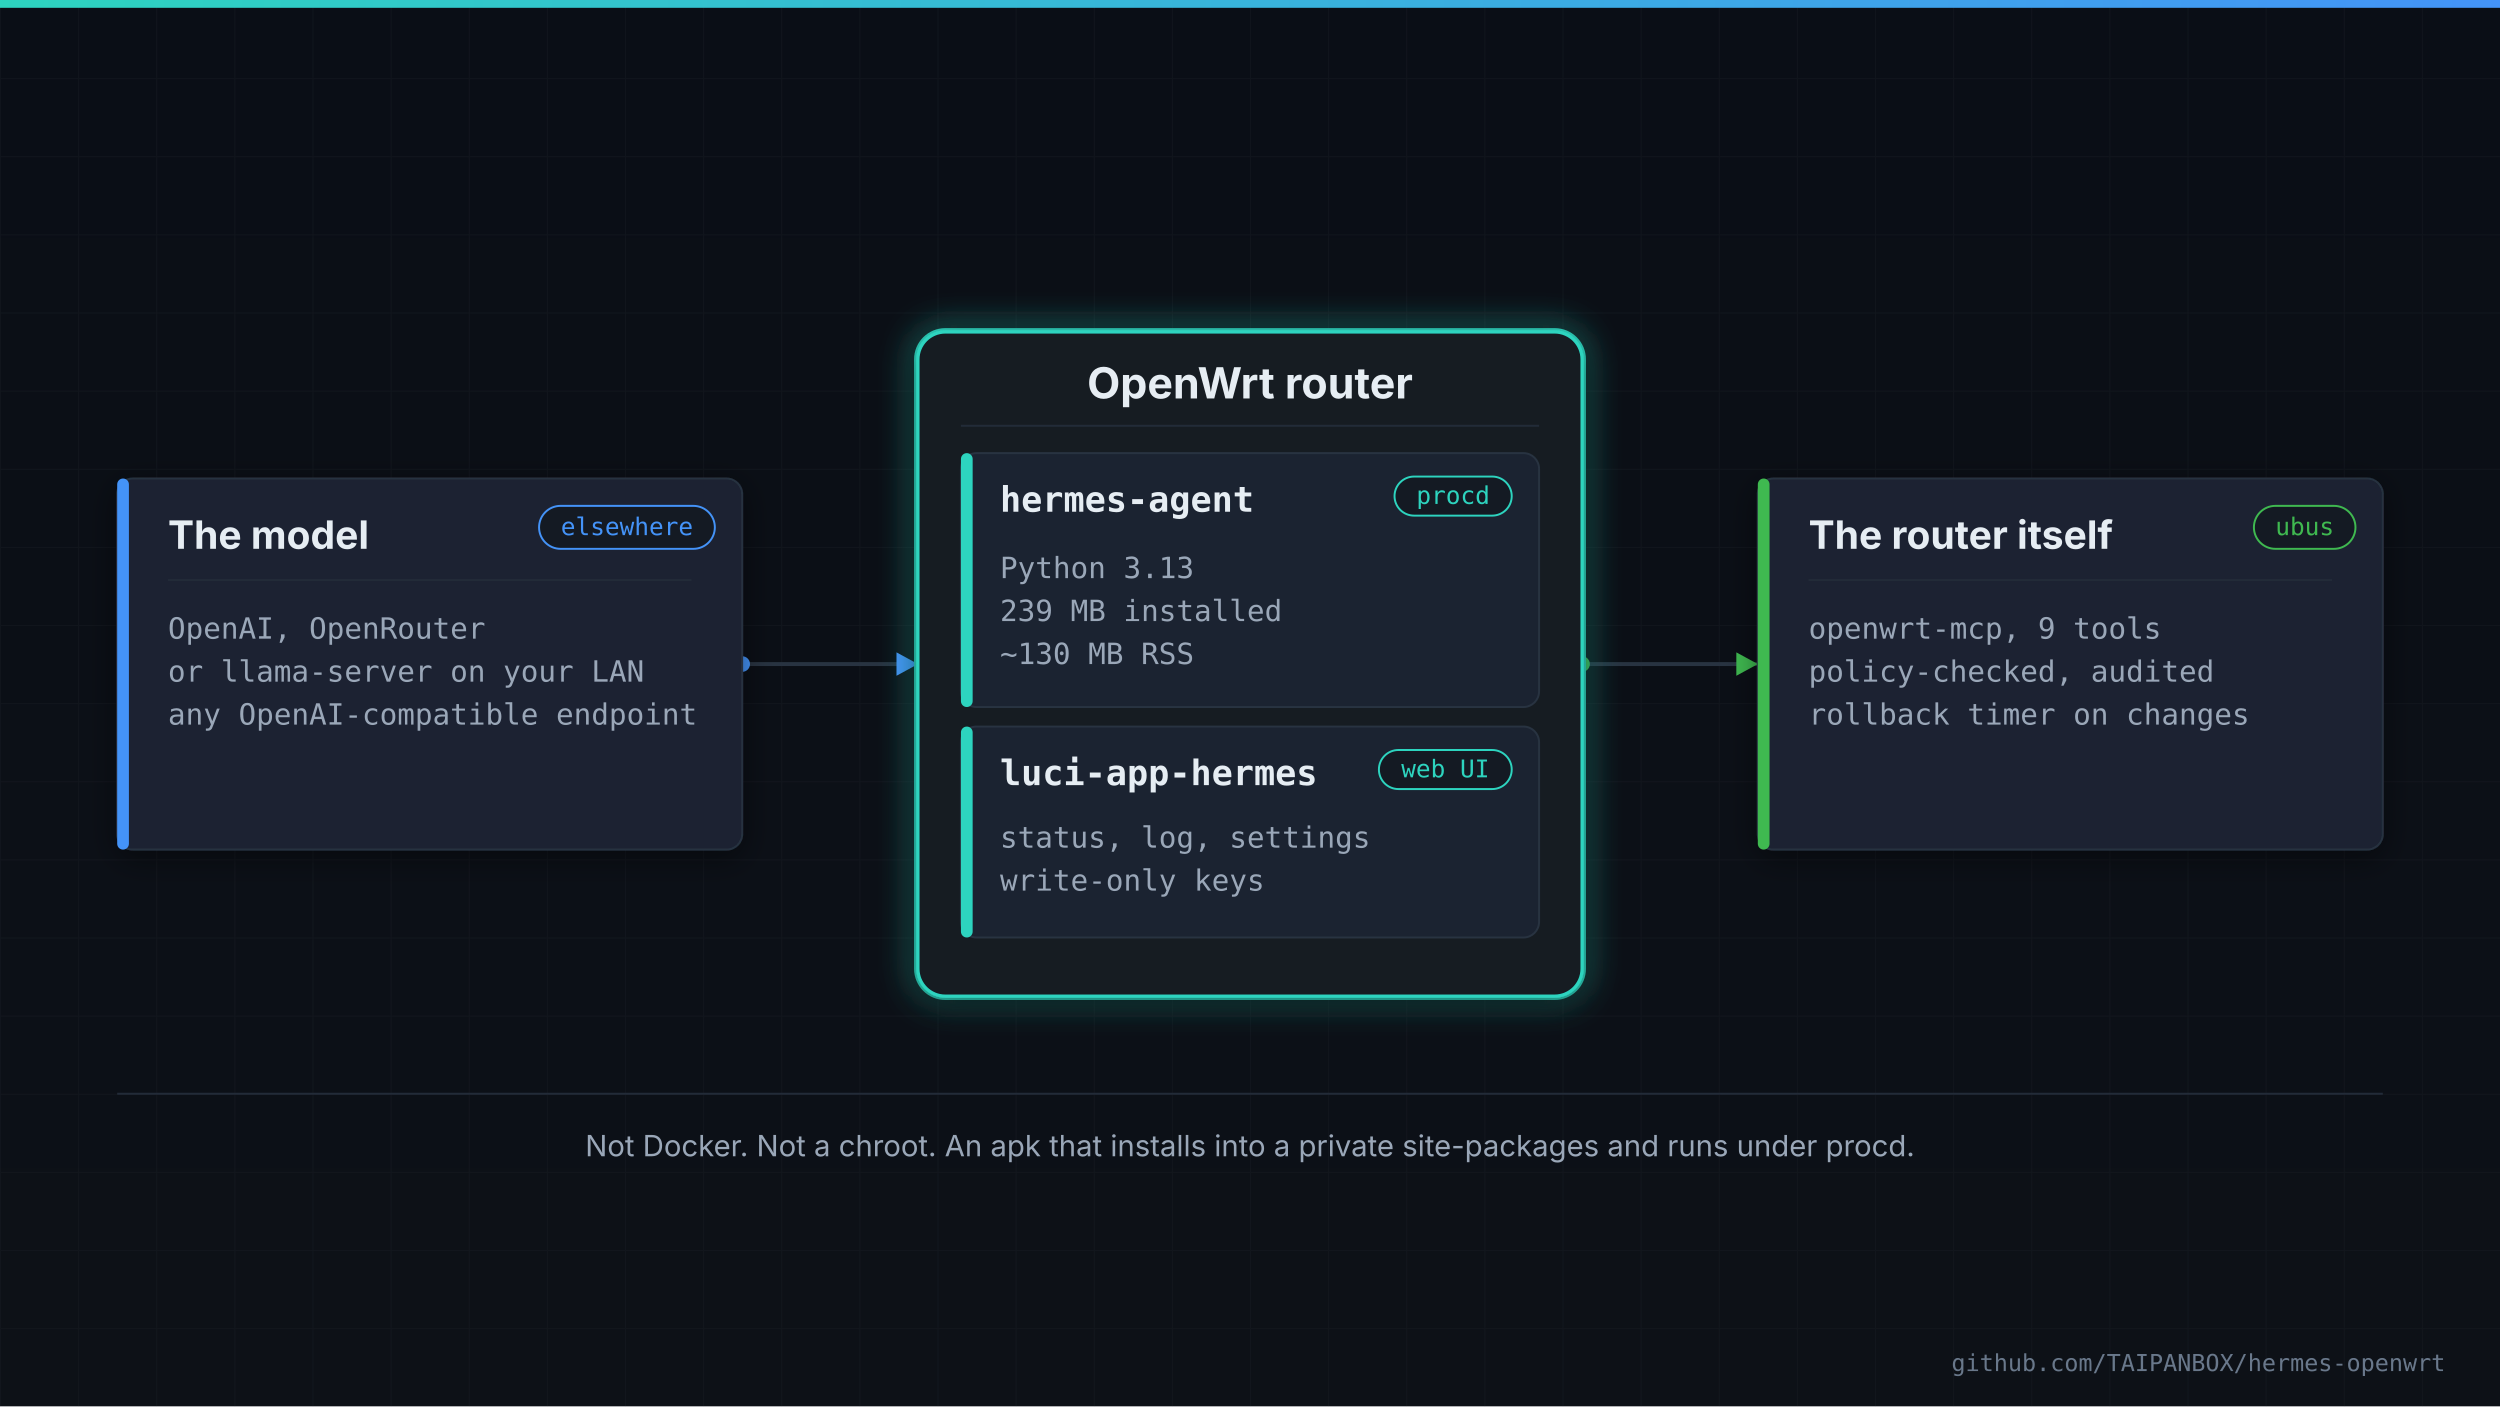
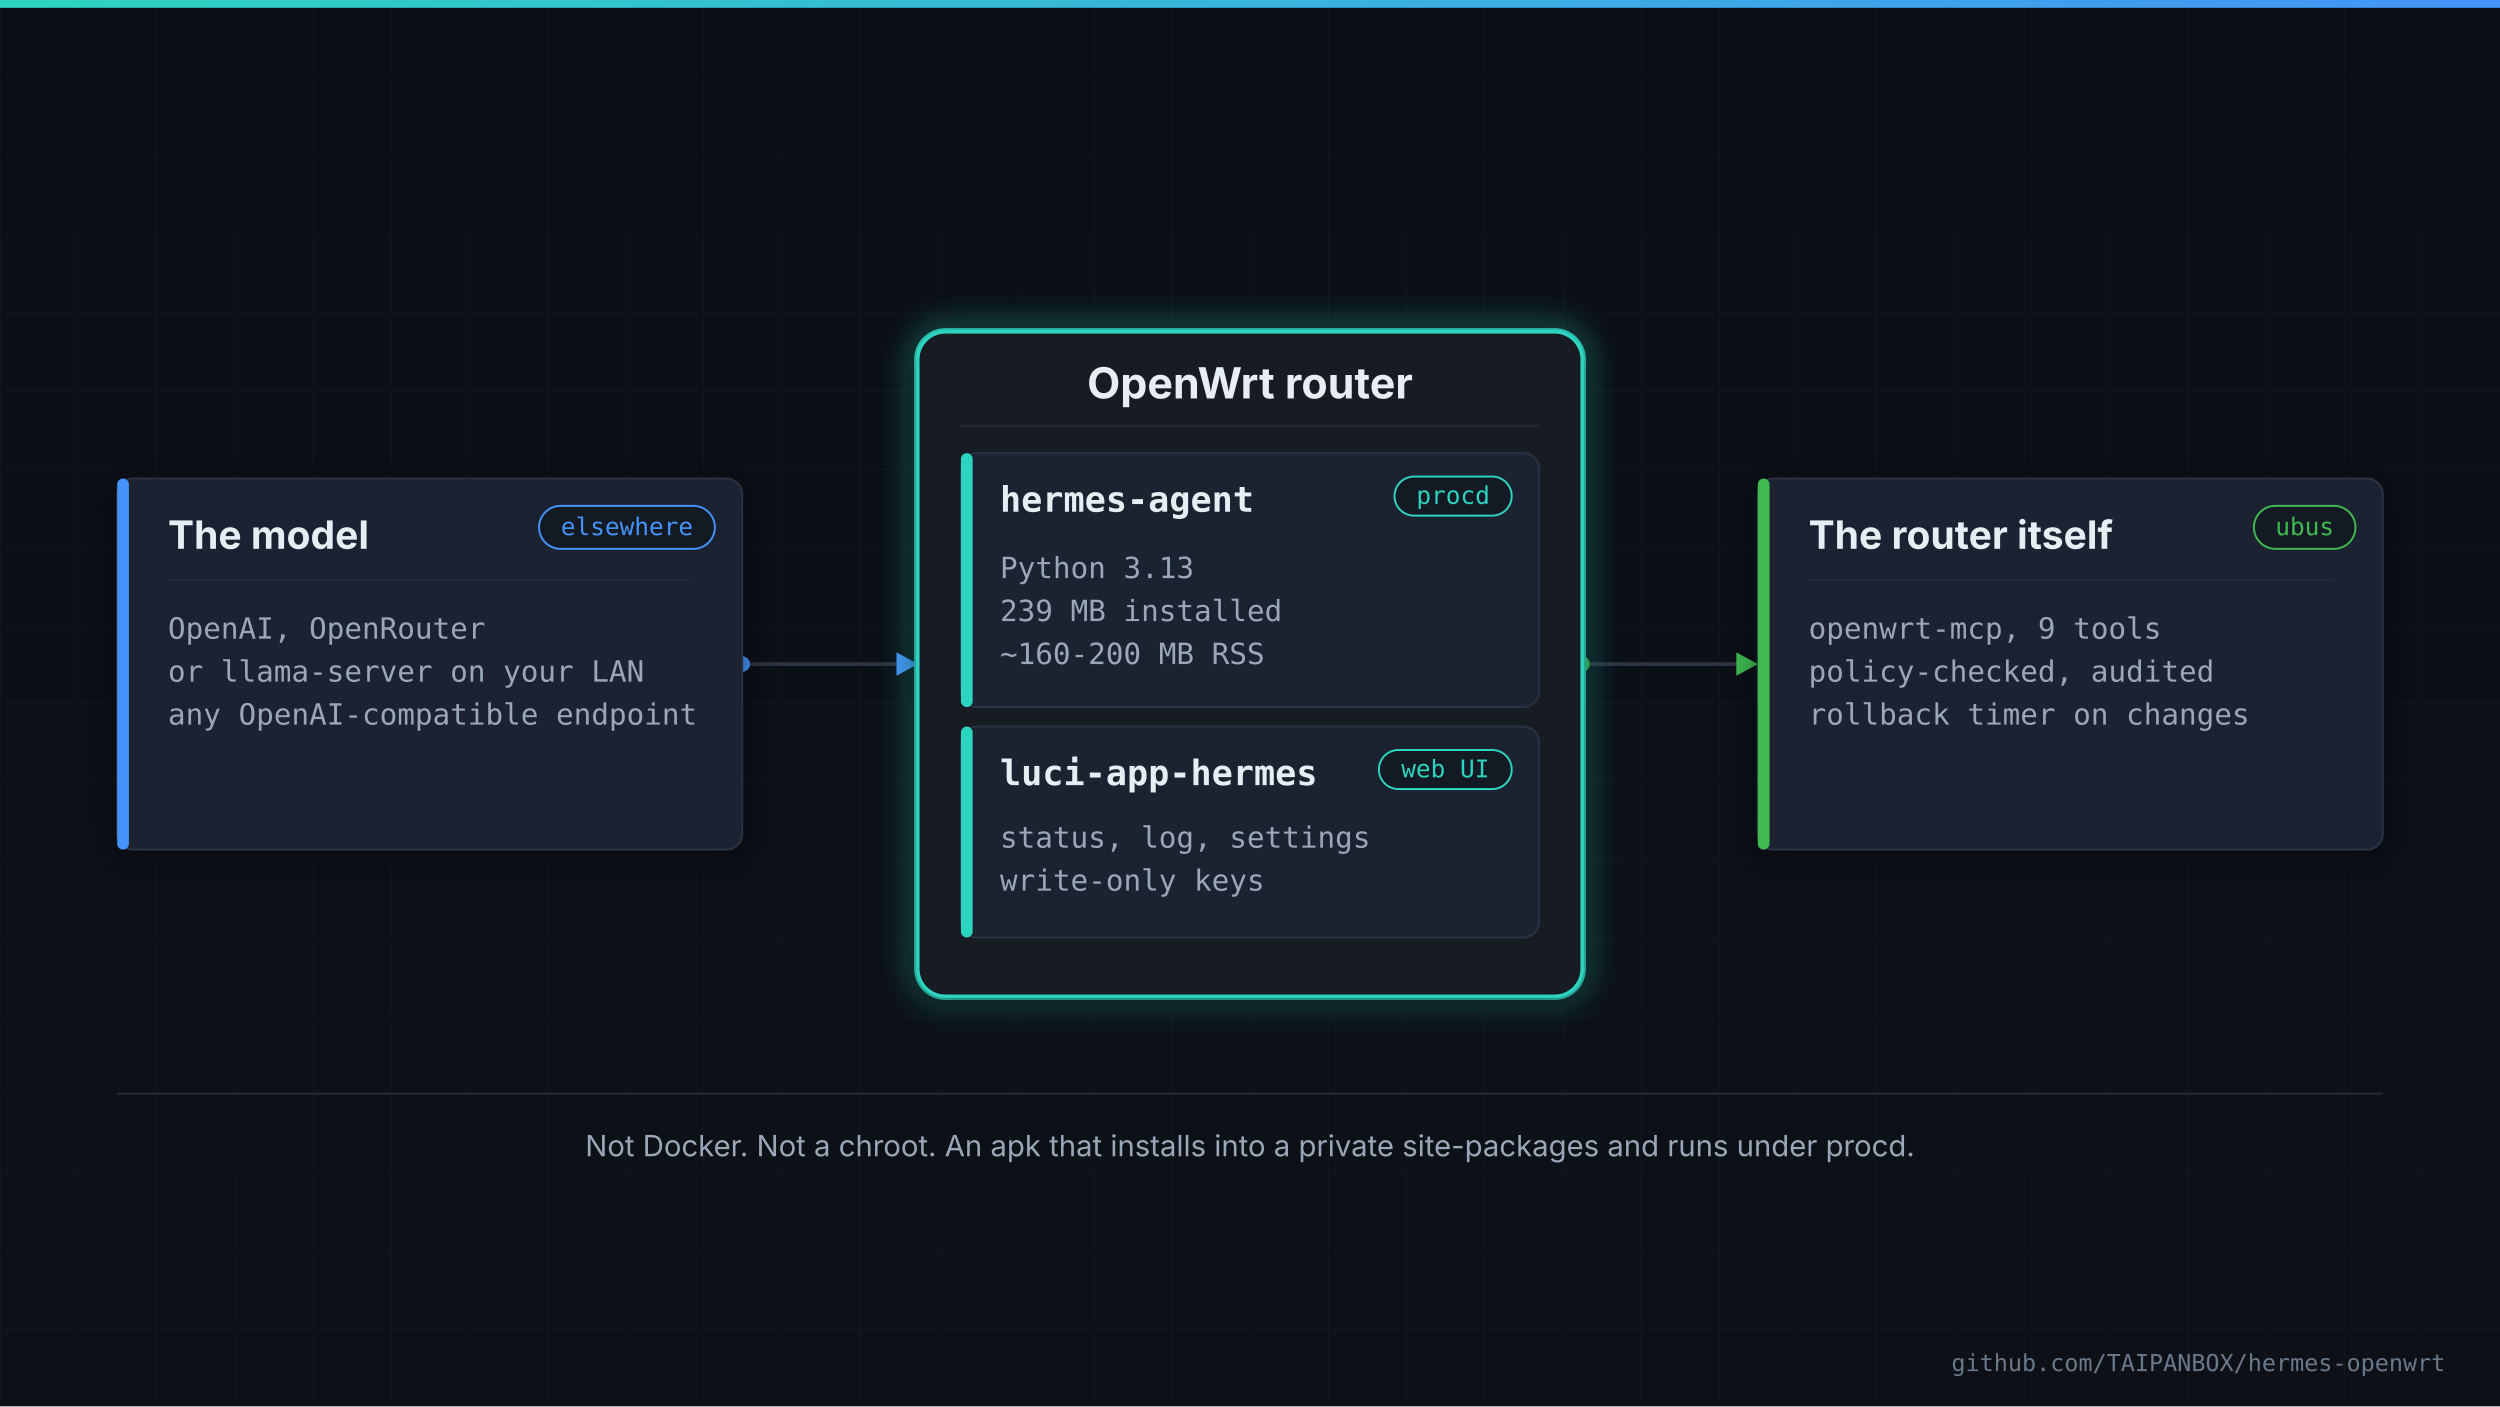
<svg xmlns="http://www.w3.org/2000/svg" width="1280" height="720" viewBox="0 0 1280 720">
  <defs>
    <linearGradient id="bg" x1="0" y1="0" x2="0" y2="1">
      <stop offset="0" stop-color="#0a0e16" />
      <stop offset="1" stop-color="#0d1117" />
    </linearGradient>
    <linearGradient id="accent" x1="0" y1="0" x2="1" y2="0">
      <stop offset="0" stop-color="#2dd4bf" />
      <stop offset="1" stop-color="#4493f8" />
    </linearGradient>
    <pattern id="grid" width="40" height="40" patternUnits="userSpaceOnUse">
      <path d="M 40 0 L 0 0 0 40" fill="none" stroke="#161b22" stroke-width="1" />
    </pattern>
    <filter id="soft" x="-20%" y="-20%" width="140%" height="140%">
      <feDropShadow dx="0" dy="4" stdDeviation="8" flood-color="#000000" flood-opacity="0.45" />
    </filter>
    <filter id="glow" x="-60%" y="-60%" width="220%" height="220%">
      <feGaussianBlur stdDeviation="8" result="blur" />
      <feMerge>
        <feMergeNode in="blur" />
        <feMergeNode in="SourceGraphic" />
      </feMerge>
    </filter>
  </defs>
  <rect x="0" y="0" width="1280" height="720" fill="url(#bg)" />
  <rect x="0" y="0" width="1280" height="720" fill="url(#grid)" opacity="0.5" />
  <rect x="0" y="0" width="1280" height="4" fill="url(#accent)" />
  <line x1="380" y1="340" x2="470" y2="340" stroke="#283341" stroke-width="2" />
  <path d="M 470 340 l -11 -6 l 0 12 z" fill="#4493f8" />
  <circle cx="380" cy="340" r="4" fill="#4493f8">
    <animate attributeName="cx" values="380;470" dur="4s" repeatCount="indefinite" />
    <animate attributeName="opacity" values="0;1;1;0" keyTimes="0;0.12;0.88;1" dur="4s" repeatCount="indefinite" />
  </circle>
  <line x1="810" y1="340" x2="900" y2="340" stroke="#283341" stroke-width="2" />
  <path d="M 900 340 l -11 -6 l 0 12 z" fill="#3fb950" />
  <circle cx="810" cy="340" r="4" fill="#3fb950">
    <animate attributeName="cx" values="810;900" dur="4s" repeatCount="indefinite" />
    <animate attributeName="opacity" values="0;1;1;0" keyTimes="0;0.12;0.88;1" dur="4s" repeatCount="indefinite" />
  </circle>
  <rect x="470" y="170" width="340" height="340" rx="14" ry="14" fill="none" stroke="#2dd4bf" stroke-width="4" filter="url(#glow)">
    <animate attributeName="opacity" values="0.5;0.9;0.5" dur="5s" repeatCount="indefinite" />
  </rect>
  <rect x="470" y="170" width="340" height="340" rx="14" ry="14" fill="#141a23" stroke="#2dd4bf" stroke-width="1.6" filter="url(#soft)" />
  <text x="640" y="204" font-size="22" font-weight="700" fill="#e6edf3" font-family="ui-sans-serif, -apple-system, Segoe UI, sans-serif" text-anchor="middle">OpenWrt router</text>
  <line x1="492" y1="218" x2="788" y2="218" stroke="#222b38" stroke-width="1" />
  <rect x="492" y="232" width="296" height="130" rx="8" ry="8" fill="#1b2331" stroke="#283341" stroke-width="1" />
  <rect x="492" y="232" width="6" height="130" rx="3" ry="3" fill="#2dd4bf" />
  <text x="512" y="262" font-size="18" font-weight="700" fill="#e6edf3" font-family="ui-monospace, SFMono-Regular, Menlo, monospace" text-anchor="start">hermes-agent</text>
  <rect x="714" y="244" width="60" height="20" rx="10" ry="10" fill="#141a23" stroke="#2dd4bf" stroke-width="1" />
  <text x="744" y="258" font-size="12.5" fill="#2dd4bf" font-family="ui-monospace, SFMono-Regular, Menlo, monospace" text-anchor="middle">procd</text>
  <text x="512" y="296" font-size="15" fill="#9aa7b8" font-family="ui-monospace, SFMono-Regular, Menlo, monospace" text-anchor="start">Python 3.13</text>
  <text x="512" y="318" font-size="15" fill="#9aa7b8" font-family="ui-monospace, SFMono-Regular, Menlo, monospace" text-anchor="start">239 MB installed</text>
-   <text x="512" y="340" font-size="15" fill="#9aa7b8" font-family="ui-monospace, SFMono-Regular, Menlo, monospace" text-anchor="start">~130 MB RSS</text>
+   <text x="512" y="340" font-size="15" fill="#9aa7b8" font-family="ui-monospace, SFMono-Regular, Menlo, monospace" text-anchor="start">~160-200 MB RSS</text>
  <rect x="492" y="372" width="296" height="108" rx="8" ry="8" fill="#1b2331" stroke="#283341" stroke-width="1" />
  <rect x="492" y="372" width="6" height="108" rx="3" ry="3" fill="#2dd4bf" />
  <text x="512" y="402" font-size="18" font-weight="700" fill="#e6edf3" font-family="ui-monospace, SFMono-Regular, Menlo, monospace" text-anchor="start">luci-app-hermes</text>
  <rect x="706" y="384" width="68" height="20" rx="10" ry="10" fill="#141a23" stroke="#2dd4bf" stroke-width="1" />
  <text x="740" y="398" font-size="12.5" fill="#2dd4bf" font-family="ui-monospace, SFMono-Regular, Menlo, monospace" text-anchor="middle">web UI</text>
  <text x="512" y="434" font-size="15" fill="#9aa7b8" font-family="ui-monospace, SFMono-Regular, Menlo, monospace" text-anchor="start">status, log, settings</text>
  <text x="512" y="456" font-size="15" fill="#9aa7b8" font-family="ui-monospace, SFMono-Regular, Menlo, monospace" text-anchor="start">write-only keys</text>
  <rect x="60" y="245" width="320" height="190" rx="8" ry="8" fill="#1b2331" stroke="#283341" stroke-width="1" filter="url(#soft)" />
  <rect x="60" y="245" width="6" height="190" rx="3" ry="3" fill="#4493f8" />
  <text x="86" y="281" font-size="20" font-weight="700" fill="#e6edf3" font-family="ui-sans-serif, -apple-system, Segoe UI, sans-serif" text-anchor="start">The model</text>
  <rect x="276" y="259" width="90" height="22" rx="11" ry="11" fill="#141a23" stroke="#4493f8" stroke-width="1" />
  <text x="321" y="274" font-size="12.5" fill="#4493f8" font-family="ui-monospace, SFMono-Regular, Menlo, monospace" text-anchor="middle">elsewhere</text>
  <line x1="86" y1="297" x2="354" y2="297" stroke="#222b38" stroke-width="1" />
  <text x="86" y="327" font-size="15" fill="#9aa7b8" font-family="ui-monospace, SFMono-Regular, Menlo, monospace" text-anchor="start">OpenAI, OpenRouter</text>
  <text x="86" y="349" font-size="15" fill="#9aa7b8" font-family="ui-monospace, SFMono-Regular, Menlo, monospace" text-anchor="start">or llama-server on your LAN</text>
  <text x="86" y="371" font-size="15" fill="#9aa7b8" font-family="ui-monospace, SFMono-Regular, Menlo, monospace" text-anchor="start">any OpenAI-compatible endpoint</text>
  <rect x="900" y="245" width="320" height="190" rx="8" ry="8" fill="#1b2331" stroke="#283341" stroke-width="1" filter="url(#soft)" />
  <rect x="900" y="245" width="6" height="190" rx="3" ry="3" fill="#3fb950" />
  <text x="926" y="281" font-size="20" font-weight="700" fill="#e6edf3" font-family="ui-sans-serif, -apple-system, Segoe UI, sans-serif" text-anchor="start">The router itself</text>
  <rect x="1154" y="259" width="52" height="22" rx="11" ry="11" fill="#141a23" stroke="#3fb950" stroke-width="1" />
  <text x="1180" y="274" font-size="12.5" fill="#3fb950" font-family="ui-monospace, SFMono-Regular, Menlo, monospace" text-anchor="middle">ubus</text>
  <line x1="926" y1="297" x2="1194" y2="297" stroke="#222b38" stroke-width="1" />
  <text x="926" y="327" font-size="15" fill="#9aa7b8" font-family="ui-monospace, SFMono-Regular, Menlo, monospace" text-anchor="start">openwrt-mcp, 9 tools</text>
  <text x="926" y="349" font-size="15" fill="#9aa7b8" font-family="ui-monospace, SFMono-Regular, Menlo, monospace" text-anchor="start">policy-checked, audited</text>
  <text x="926" y="371" font-size="15" fill="#9aa7b8" font-family="ui-monospace, SFMono-Regular, Menlo, monospace" text-anchor="start">rollback timer on changes</text>
  <line x1="60" y1="560" x2="1220" y2="560" stroke="#222b38" stroke-width="1" />
  <text x="640" y="592" font-size="15" fill="#9aa7b8" font-family="ui-sans-serif, -apple-system, Segoe UI, sans-serif" text-anchor="middle">Not Docker. Not a chroot. An apk that installs into a private site-packages and runs under procd.</text>
  <text x="1252" y="702" font-size="12" fill="#69788b" font-family="ui-monospace, SFMono-Regular, Menlo, monospace" text-anchor="end">github.com/TAIPANBOX/hermes-openwrt</text>
</svg>
